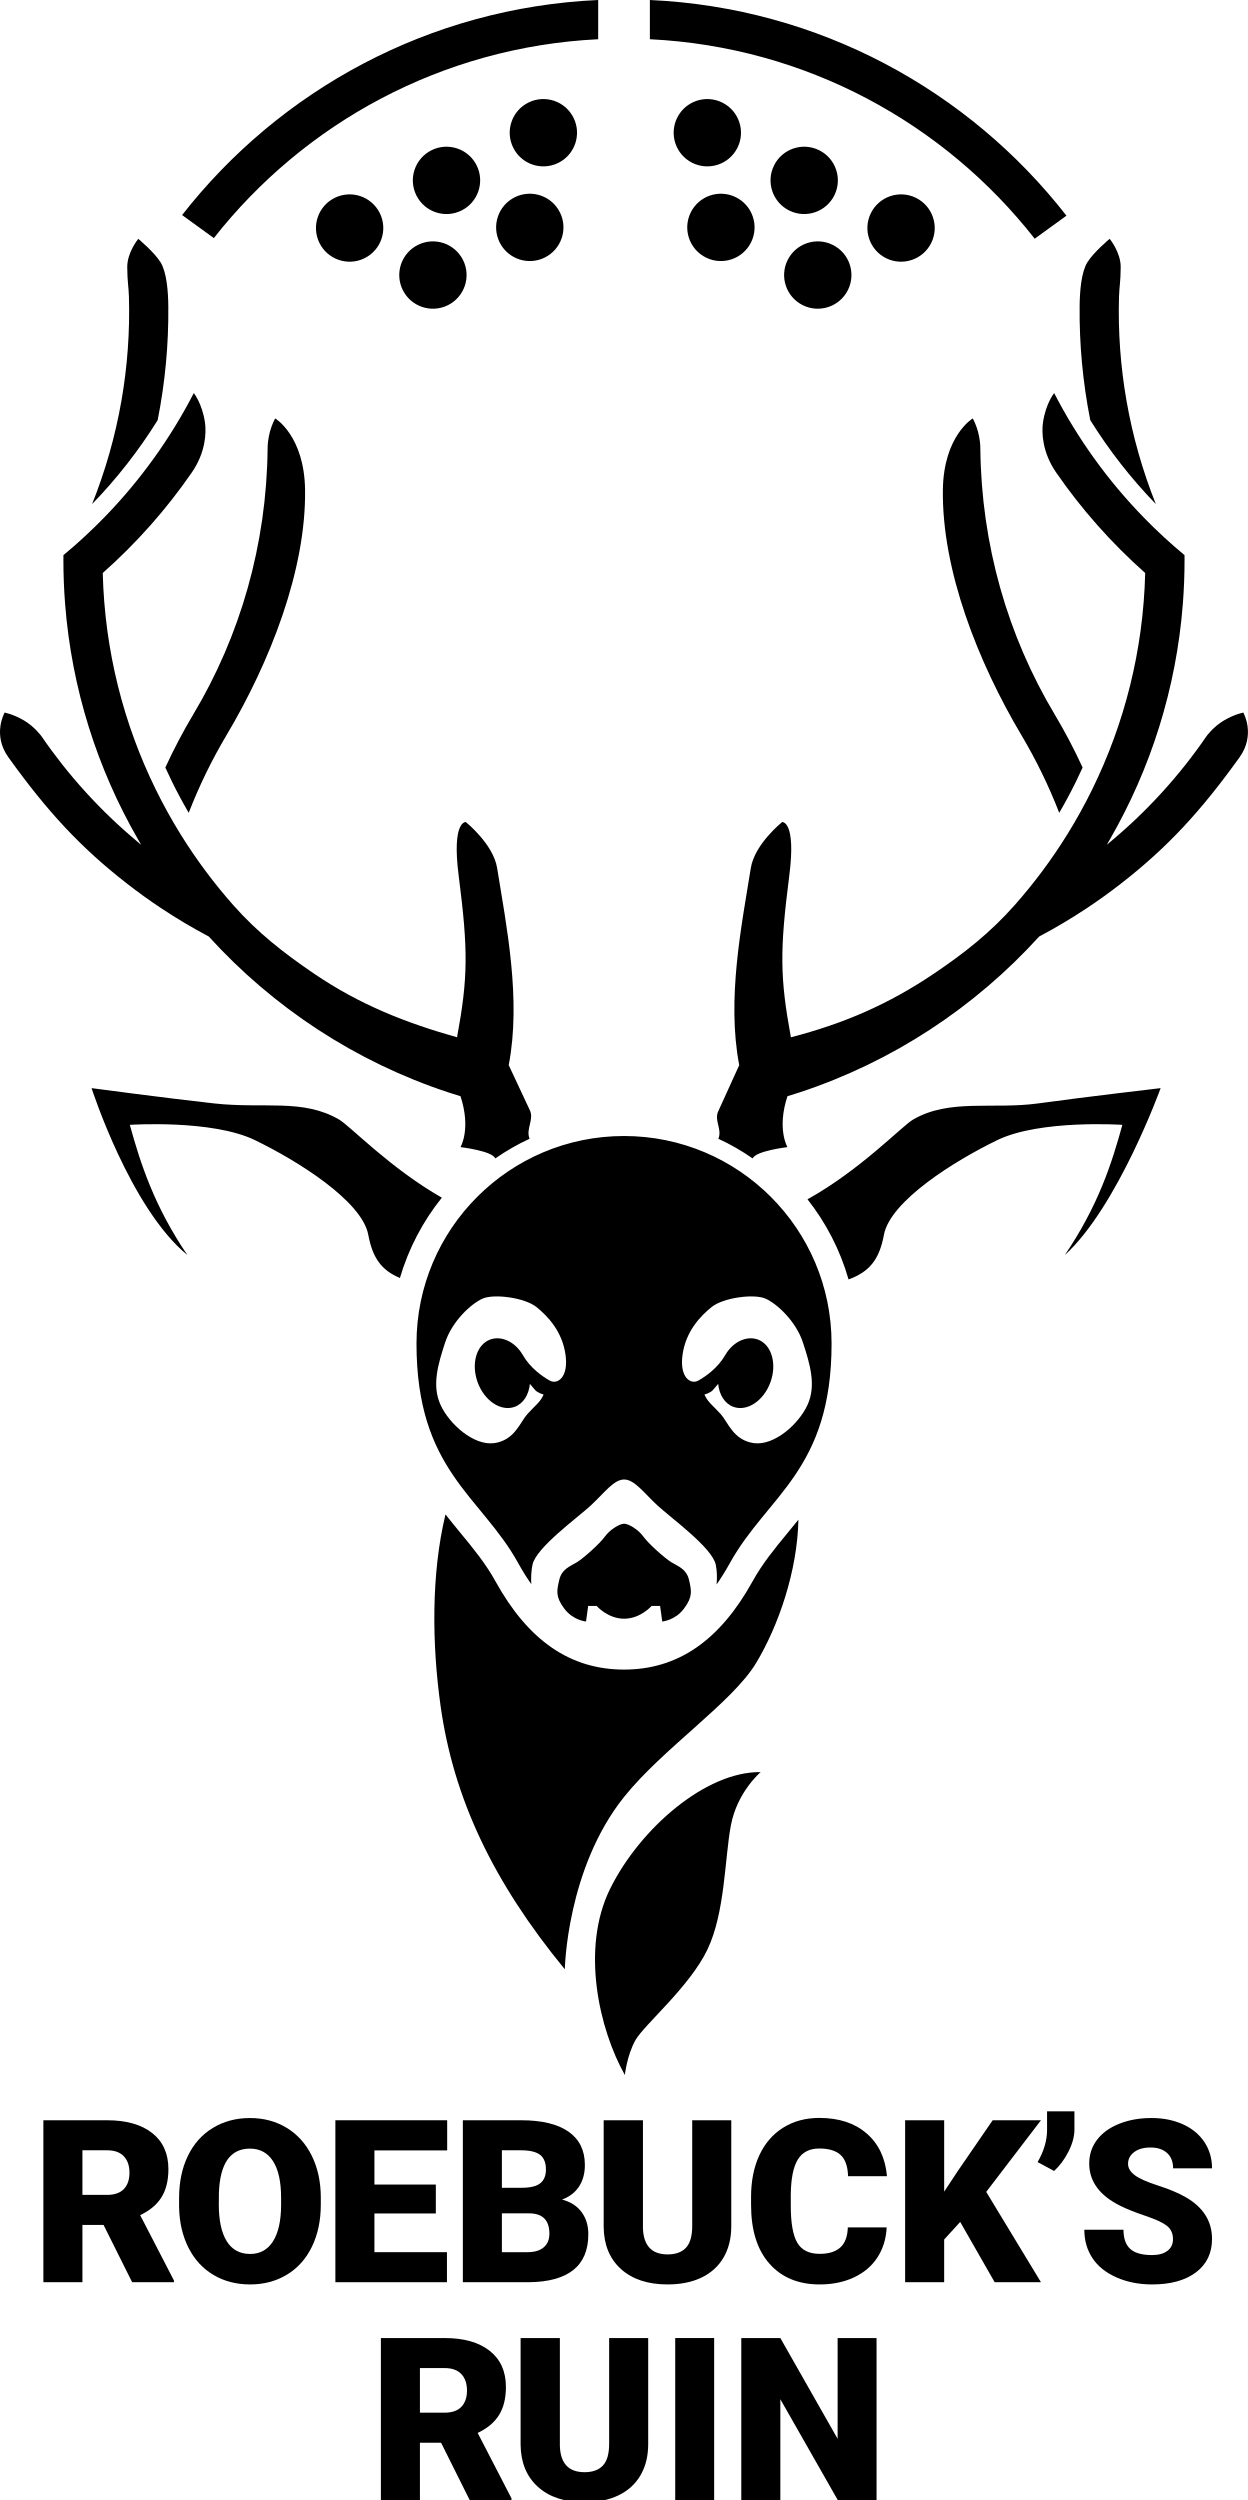
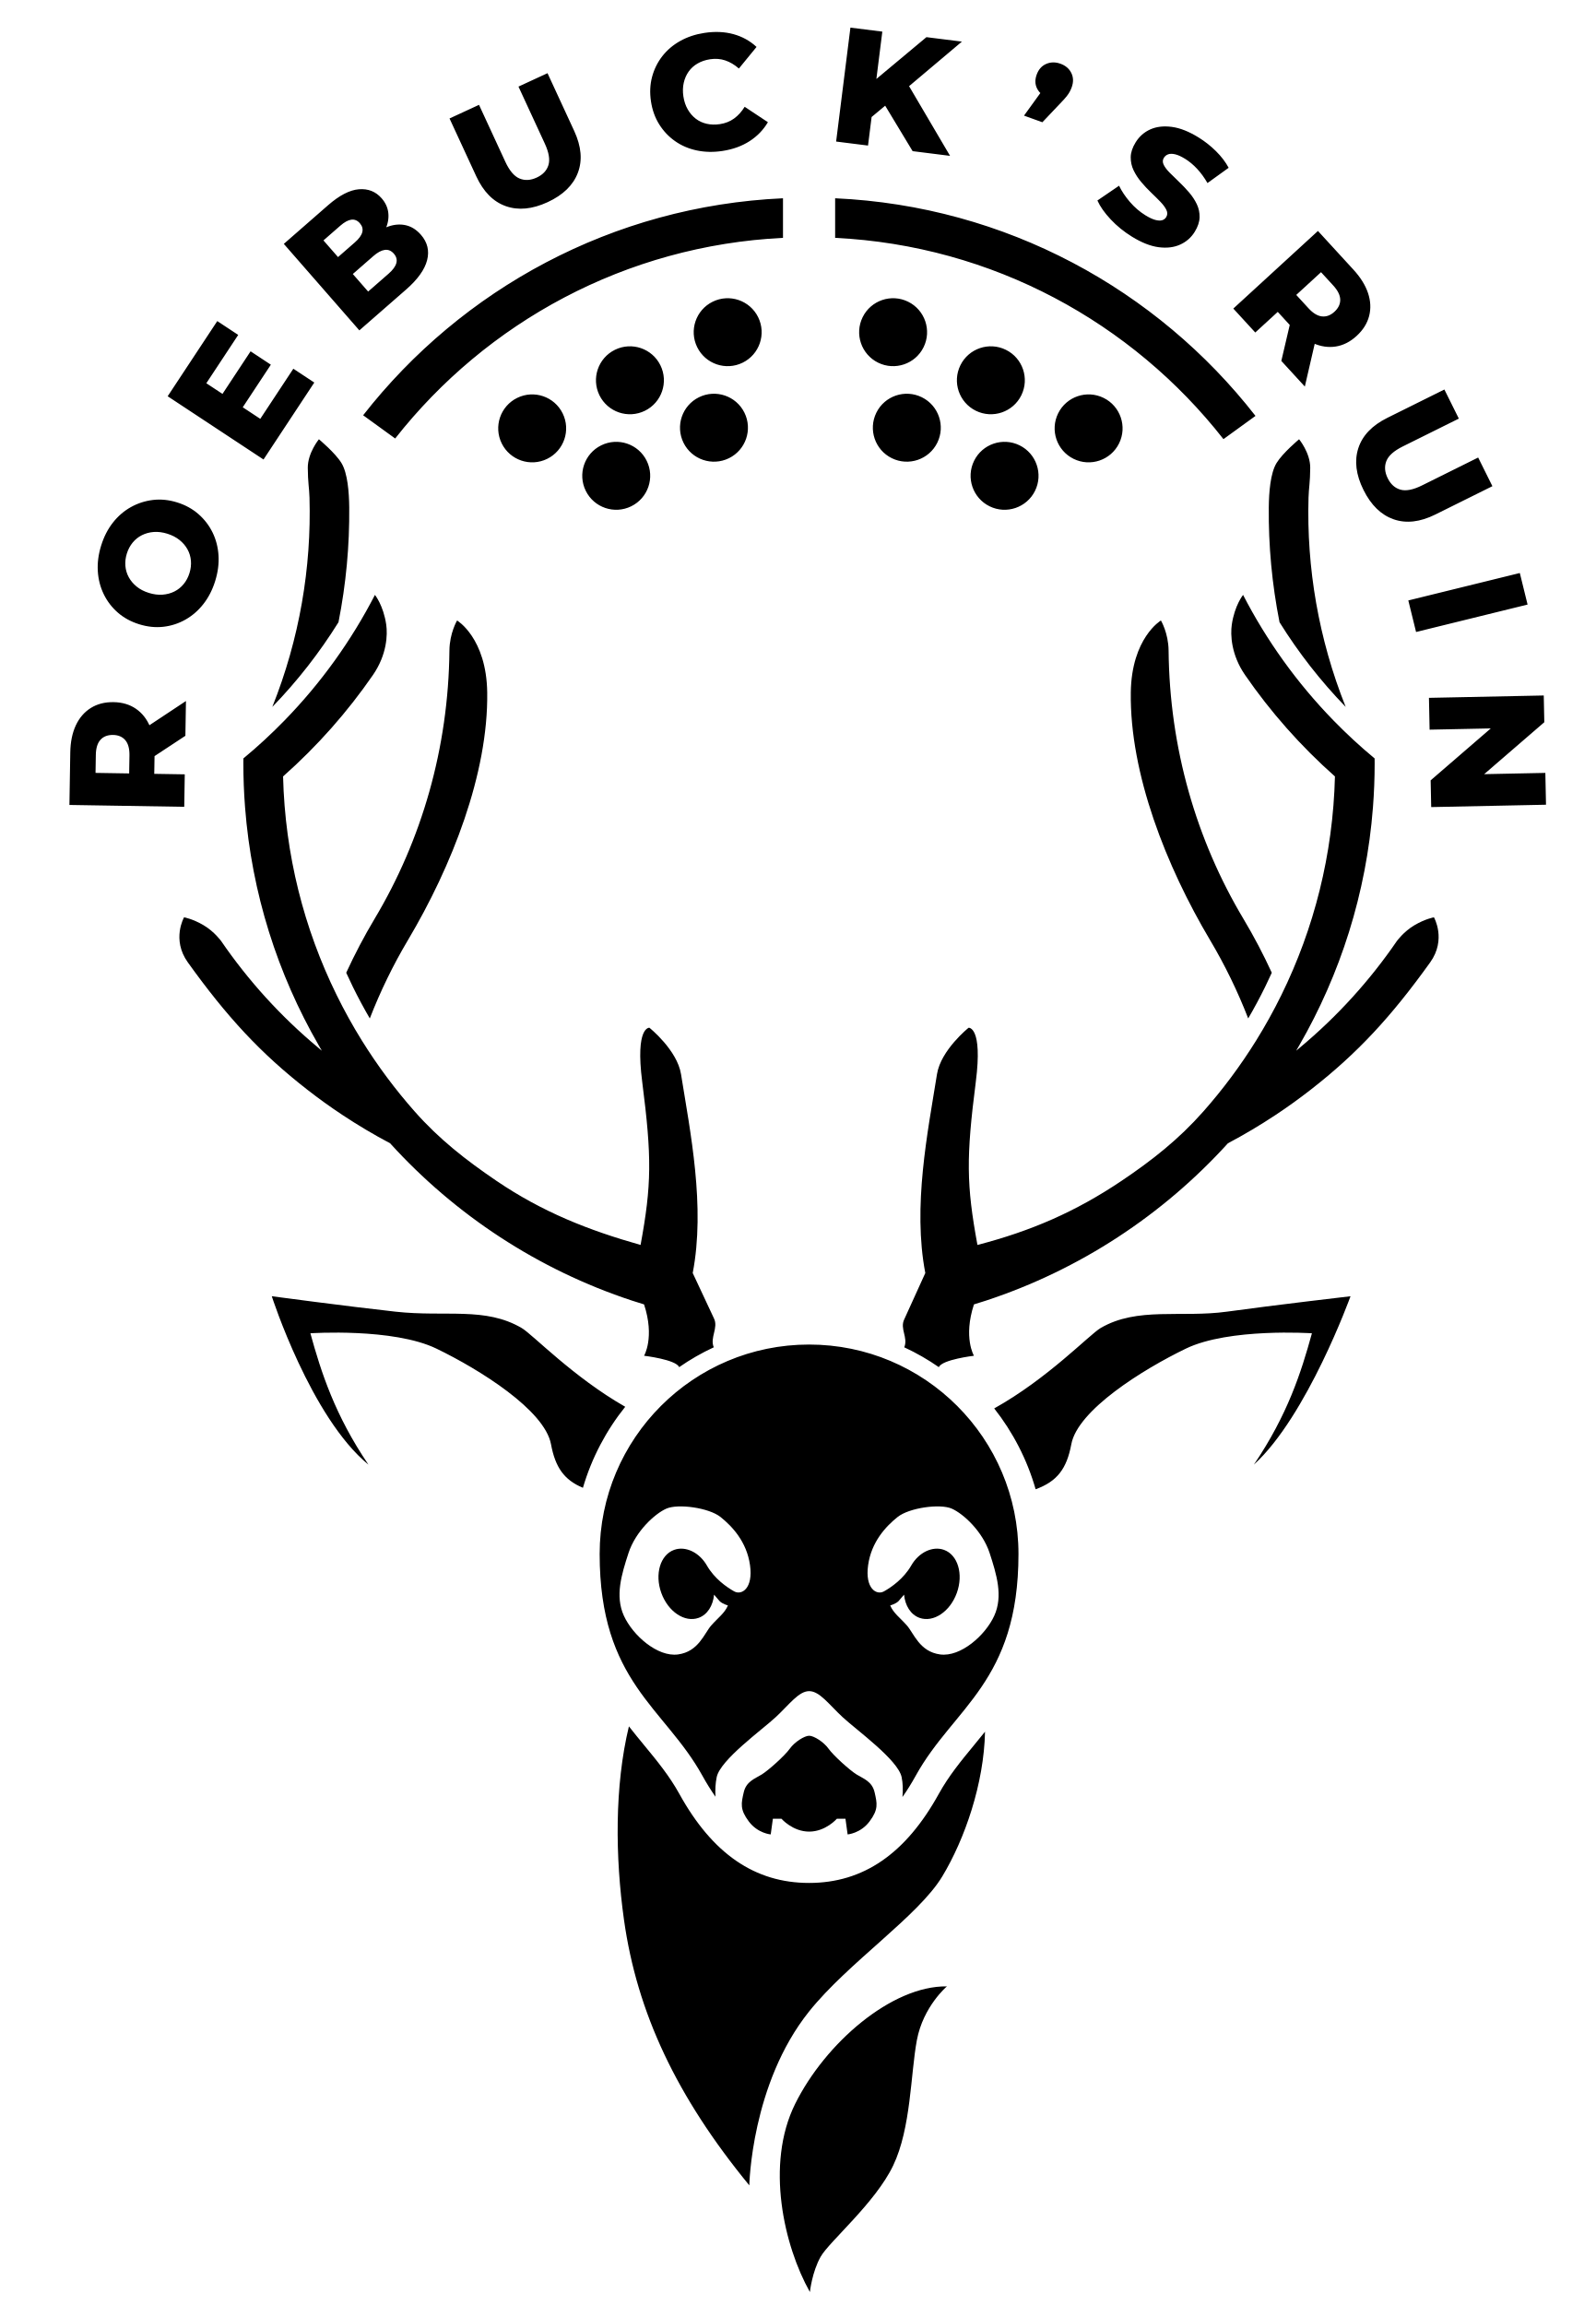
- <svg xmlns="http://www.w3.org/2000/svg" version="1.1" id="Layer_1" x="0px" y="0px" width="449.059px" height="899.596px" viewBox="0 0 449.059 899.596" enable-background="new 0 0 449.059 899.596" xml:space="preserve">
-   <path d="M287.297,546.839c-0.354,18.472-7.197,38.278-15.246,51.619c-8.563,14.192-33.523,30.696-47.501,48.168  c-20.666,25.834-21.308,62-21.308,62c-25.941-31.583-40.055-61.666-44.691-94.666c-3.152-22.433-3.396-47.649,1.751-69.019  c1.786,2.288,3.586,4.476,5.351,6.619c4.673,5.673,9.086,11.031,12.641,17.465c11.81,21.368,26.939,31.756,46.257,31.756  s34.447-10.388,46.257-31.756c3.555-6.434,7.968-11.792,12.641-17.465C284.719,550.017,286.008,548.449,287.297,546.839z   M158.989,430.971c-18.577-10.595-32.992-25.775-36.91-28.075c-13.061-7.666-27.027-3.853-45.036-5.843  c-17.203-1.901-44.093-5.499-44.093-5.499s13.909,43.239,34.473,60.056c-11.947-17.608-16.891-32.974-20.707-46.847  c0,0,29.516-1.992,44.955,5.47c15.439,7.461,38.588,21.942,40.848,34.088c1.53,8.229,4.662,12.738,11.388,15.545  C147.03,449.208,152.208,439.424,158.989,430.971z M373.547,397.053c-16.246,2.24-31.975-1.824-45.035,5.843  c-3.99,2.343-18.865,18.05-37.94,28.66c6.663,8.456,11.733,18.213,14.771,28.828c7.656-2.763,11.103-7.308,12.73-16.063  c2.26-12.146,25.408-26.627,40.848-34.089c15.438-7.461,44.953-5.469,44.953-5.469c-3.814,13.873-8.652,29.047-20.705,46.847  c19.031-17.316,34.471-60.056,34.471-60.056S390.694,394.689,373.547,397.053z M228.686,734.077  c3.086-5.449,19.464-19.169,25.854-32.512c6.391-13.344,6.201-32.7,8.457-44.729c2.256-12.027,10.713-19.169,10.713-19.169  c-19.733-0.264-43.413,20.297-54.125,41.909c-10.713,21.612-3.947,50.742,5.262,67.092  C224.846,746.668,225.598,739.527,228.686,734.077z M415.918,181.39c-9.695-24.266-13.98-49.651-13.256-74.648  c0.104-3.555,0.576-5.325,0.607-10.637s-3.969-10.165-3.969-10.165s-5.834,4.86-8.043,8.481c-2.207,3.622-2.715,10.514-2.766,15.797  c-0.133,13.638,1.137,27.363,3.83,40.966C399.09,162.055,406.985,172.177,415.918,181.39z M381.153,292.485  c2.131-3.663,4.156-7.427,6.035-11.25c0.822-1.673,1.607-3.358,2.375-5.048c-3.033-6.602-6.406-13.02-10.111-19.218  c-16.793-28.096-26.355-60.903-26.691-95.674c-0.061-6.263-2.736-10.728-2.736-10.728s-10.473,6.227-10.742,25.673  c-0.398,28.948,12.648,62.032,28.307,88.371C372.85,273.461,377.387,282.787,381.153,292.485z M415.918,181.39  c-9.695-24.266-13.98-49.651-13.256-74.648c0.104-3.555,0.576-5.325,0.607-10.637s-3.969-10.165-3.969-10.165  s-5.834,4.86-8.043,8.481c-2.207,3.622-2.715,10.514-2.766,15.797c-0.133,13.638,1.137,27.363,3.83,40.966  C399.09,162.055,406.985,172.177,415.918,181.39z M381.153,292.485c2.131-3.663,4.156-7.427,6.035-11.25  c0.822-1.673,1.607-3.358,2.375-5.048c-3.033-6.602-6.406-13.02-10.111-19.218c-16.793-28.096-26.355-60.903-26.691-95.674  c-0.061-6.263-2.736-10.728-2.736-10.728s-10.473,6.227-10.742,25.673c-0.398,28.948,12.648,62.032,28.307,88.371  C372.85,273.461,377.387,282.787,381.153,292.485z M258.493,399.793c-1.646,3.384,1.461,6.488,0,9.974  c4.334,2.004,8.461,4.376,12.342,7.081c1.111-2.723,12.516-4.07,12.516-4.07s-3.879-6.503,0.002-18.315  c1.451-0.44,2.898-0.892,4.334-1.365c33.475-11.029,63.076-30.583,86.234-56.094c5.863-3.1,11.512-6.47,16.955-10.07  c4.334-2.867,8.527-5.892,12.584-9.052c16.666-12.981,28.664-25.981,42.588-45.393c5.879-8.195,1.338-16.072,1.338-16.072  s-3.127,0.558-6.98,2.843s-6.275,5.674-6.275,5.674c-9.611,14.034-21.197,26.816-34.516,37.926c-0.453,0.377-0.891,0.77-1.348,1.143  c0.379-0.64,0.738-1.292,1.109-1.936c14.611-25.34,23.898-54.138,26.266-84.884c0.4-5.185,0.605-10.423,0.605-15.71  c0-0.574-0.012-1.146-0.016-1.718c-5.184-4.289-10.082-8.828-14.707-13.579c-13.027-13.382-23.824-28.486-32.199-44.729  c0,0-3.023,3.722-4.023,10.597c-0.521,3.577-0.266,10.719,4.715,17.944c9.076,13.161,19.807,25.33,32.068,36.196  c-0.688,27.912-7.482,54.305-19.082,77.91c-2.736,5.568-5.734,10.984-8.99,16.226c-5.584,8.99-11.902,17.476-18.881,25.367  c-8.746,9.893-18.18,17.336-29.154,24.719c-16.372,11.013-32.247,17.888-51.383,22.855c-3.955-21.49-4.041-31.207-0.586-58.147  c2.543-19.82-2.564-19.311-2.564-19.311s-9.893,7.925-11.273,16.548c-3.314,20.722-8.727,47.174-4.17,70.927L258.493,399.793z   M183.059,383.278c4.555-23.752-0.855-50.205-4.172-70.927c-1.379-8.624-11.273-16.548-11.273-16.548s-5.105-0.509-2.564,19.311  c3.455,26.94,3.371,36.657-0.584,58.147c-18.485-5.217-34.985-11.717-51.383-22.855c-10.942-7.432-20.41-14.826-29.156-24.719  c-6.977-7.892-13.297-16.377-18.881-25.367c-3.256-5.241-6.253-10.657-8.99-16.226c-11.6-23.605-18.394-49.998-19.082-77.91  c12.262-10.867,22.993-23.036,32.068-36.196c4.982-7.225,5.236-14.367,4.717-17.944c-1-6.875-4.025-10.597-4.025-10.597  c-8.375,16.243-19.17,31.347-32.198,44.729c-4.625,4.751-9.524,9.291-14.707,13.579c-0.005,0.573-0.017,1.144-0.017,1.718  c0,5.287,0.206,10.525,0.605,15.71c2.368,30.746,11.655,59.543,26.267,84.884c0.371,0.644,0.73,1.296,1.108,1.936  c-0.457-0.374-0.895-0.766-1.347-1.143c-13.319-11.11-24.904-23.892-34.516-37.926c0,0-2.422-3.39-6.275-5.674  s-6.981-2.843-6.981-2.843s-4.54,7.877,1.338,16.072C16.935,291.9,28.934,304.9,45.599,317.881c4.058,3.16,8.25,6.185,12.584,9.052  c5.443,3.6,11.091,6.97,16.957,10.07c23.158,25.512,52.76,45.065,86.232,56.094c1.438,0.474,2.885,0.925,4.336,1.365  c3.879,11.813,0.002,18.315,0.002,18.315s11.404,1.348,12.514,4.07c3.883-2.705,8.01-5.077,12.342-7.081  c-1.459-3.485,1.72-6.916,0.073-10.3L183.059,383.278z M56.735,151.185c2.694-13.603,3.964-27.328,3.831-40.966  c-0.052-5.283-0.559-12.176-2.767-15.797s-8.042-8.481-8.042-8.481s-4,4.853-3.969,10.165s0.504,7.082,0.606,10.637  c0.726,24.998-3.56,50.383-13.255,74.648C42.073,172.177,49.968,162.055,56.735,151.185z M59.495,276.187  c0.768,1.69,1.554,3.375,2.376,5.048c1.879,3.823,3.902,7.586,6.033,11.25c3.768-9.698,8.303-19.023,13.566-27.875  c15.658-26.338,28.705-59.423,28.305-88.371c-0.268-19.446-10.74-25.673-10.74-25.673s-2.678,4.465-2.738,10.728  c-0.336,34.771-9.896,67.579-26.691,95.674C65.901,263.167,62.53,269.585,59.495,276.187z M184.657,53.106  c2.953,6.002,10.214,8.475,16.216,5.521c6.003-2.954,8.476-10.214,5.522-16.217c-2.954-6.003-10.215-8.475-16.218-5.521  C184.174,39.843,181.704,47.103,184.657,53.106z M149.799,70.256c2.953,6.002,10.214,8.475,16.216,5.521  c6.003-2.954,8.476-10.214,5.522-16.217c-2.954-6.003-10.215-8.475-16.218-5.521C149.318,56.993,146.846,64.253,149.799,70.256z   M114.942,87.406c2.953,6.002,10.214,8.475,16.217,5.522c6.003-2.954,8.475-10.215,5.521-16.217  c-2.953-6.003-10.214-8.475-16.217-5.522S111.989,81.403,114.942,87.406z M179.769,87.172c2.953,6.002,10.213,8.475,16.218,5.521  c6.003-2.954,8.475-10.214,5.521-16.217c-2.954-6.003-10.214-8.475-16.218-5.521C179.288,73.909,176.815,81.169,179.769,87.172z   M144.913,104.322c2.953,6.003,10.213,8.475,16.217,5.521c6.003-2.954,8.475-10.215,5.521-16.217  c-2.953-6.003-10.214-8.476-16.217-5.522C144.43,91.059,141.958,98.319,144.913,104.322z M259.872,36.89  c-6.004-2.954-13.264-0.481-16.217,5.521c-2.953,6.002-0.482,13.263,5.521,16.217c6.002,2.953,13.264,0.481,16.217-5.521  C268.346,47.103,265.874,39.843,259.872,36.89z M294.729,54.04c-6.004-2.954-13.264-0.481-16.217,5.521  c-2.953,6.002-0.482,13.263,5.521,16.217c6.002,2.953,13.262,0.481,16.215-5.521C303.204,64.253,300.731,56.993,294.729,54.04z   M329.586,71.189c-6.004-2.953-13.264-0.481-16.219,5.522c-2.953,6.002-0.48,13.263,5.521,16.217  c6.004,2.953,13.264,0.48,16.217-5.522C338.061,81.403,335.588,74.143,329.586,71.189z M264.758,70.955  c-6.004-2.954-13.264-0.482-16.217,5.521s-0.482,13.263,5.521,16.217c6.004,2.954,13.264,0.481,16.217-5.521  C273.233,81.169,270.762,73.909,264.758,70.955z M299.616,88.104c-6.004-2.954-13.264-0.481-16.219,5.522  c-2.953,6.002-0.48,13.263,5.523,16.217c6.002,2.954,13.264,0.481,16.217-5.521S305.62,91.059,299.616,88.104z M241.506,562.107  c-2.438-1.509-8.254-6.734-9.987-9.173c-1.733-2.438-5.263-4.645-6.933-4.646c-1.67,0.001-5.199,2.208-6.933,4.646  c-1.733,2.438-7.549,7.664-9.988,9.173c-2.44,1.51-5.522,2.439-6.421,6.388s-1.412,6.039,1.799,10.335  c3.21,4.296,7.832,4.646,7.832,4.646l0.771-5.601h3.054c0,0,3.98,4.6,9.887,4.601c5.905-0.001,9.886-4.601,9.886-4.601h3.055  l0.771,5.601c0,0,4.622-0.35,7.832-4.646c3.211-4.296,2.697-6.387,1.799-10.335C247.029,564.546,243.946,563.617,241.506,562.107z   M299.229,483.459c0,45.706-23.152,54.68-36.615,79.039c-1.566,2.835-3.158,5.363-4.76,7.639c0.229-2.503,0.156-4.937-0.296-7.101  c-1.284-6.154-16.151-16.839-21.031-21.367c-4.877-4.526-8.214-9.283-11.935-9.289c-0.002,0-0.003-0.001-0.004-0.001  s-0.002,0-0.002,0s-0.001,0-0.002,0s-0.002,0.001-0.003,0.001c-3.722,0.006-7.06,4.763-11.936,9.289  c-4.88,4.528-19.748,15.213-21.032,21.367c-0.44,2.113-0.583,4.522-0.436,7.001c-1.579-2.25-3.147-4.744-4.691-7.539  c-13.463-24.359-36.615-33.333-36.615-79.039c0-41.244,33.435-74.679,74.679-74.679  C265.795,408.781,299.229,442.215,299.229,483.459z M203.493,487.46c-1.166-8.333-6.333-13.834-10.5-17.167  c-4.166-3.333-15.166-4.834-19.333-3s-11,8.168-13.5,15.834s-4.834,15.333-1.667,22.333s12,14.833,19.334,13.833  c7.333-1,9.334-7.499,11.834-10.333s4.78-4.358,5.955-7.146c0,0-1.955-0.521-2.955-1.521l-1.987-2.318  c-0.385,3.92-2.358,7.136-5.513,8.272c-4.937,1.778-10.894-2.208-13.306-8.901s-0.366-13.563,4.569-15.343  c4.052-1.46,8.975,0.854,11.694,5.582c2.708,4.708,7.041,7.708,9.708,9.208C200.493,498.293,204.66,495.793,203.493,487.46z   M290.608,505.46c3.167-7,0.833-14.667-1.667-22.333s-9.333-14-13.5-15.834s-15.167-0.333-19.333,3  c-4.167,3.333-9.334,8.834-10.5,17.167c-1.167,8.333,3,10.833,5.666,9.333c2.667-1.5,7-4.5,9.708-9.208  c2.72-4.728,7.643-7.042,11.694-5.582c4.936,1.779,6.981,8.649,4.569,15.343s-8.369,10.68-13.306,8.901  c-3.154-1.137-5.128-4.353-5.513-8.272l-1.987,2.318c-1,1-2.955,1.521-2.955,1.521c1.175,2.787,3.455,4.312,5.955,7.146  s4.501,9.333,11.834,10.333C278.608,520.293,287.441,512.46,290.608,505.46z M215.251,0C154.449,2.762,100.666,32.426,65.528,77.383  l11.426,8.283c32.561-41.434,82.19-68.807,138.298-71.548V0z M233.849,0v14.118c56.21,2.747,105.919,30.214,138.476,71.776  l11.426-8.283C348.618,32.525,294.755,2.766,233.849,0z" />
-   <path d="M37.263,800.614h-7.605v20.613H15.609v-58.278h22.935c6.911,0,12.314,1.532,16.211,4.598  c3.896,3.065,5.844,7.397,5.844,12.995c0,4.052-0.82,7.41-2.461,10.076c-1.641,2.665-4.21,4.825-7.705,6.478L62.6,820.626v0.601  H47.55L37.263,800.614z M29.658,789.806h8.886c2.668,0,4.676-0.701,6.024-2.106c1.347-1.404,2.021-3.364,2.021-5.879  c0-2.514-0.68-4.487-2.041-5.918c-1.361-1.431-3.362-2.147-6.004-2.147h-8.886V789.806z" />
-   <path d="M115.437,793.289c0,5.684-1.055,10.714-3.162,15.09c-2.107,4.377-5.103,7.745-8.985,10.106  c-3.883,2.362-8.306,3.543-13.269,3.543s-9.366-1.141-13.209-3.423c-3.842-2.281-6.838-5.543-8.986-9.786  c-2.148-4.243-3.276-9.112-3.382-14.609v-3.282c0-5.71,1.047-10.747,3.142-15.11c2.095-4.363,5.097-7.731,9.006-10.106  s8.359-3.563,13.349-3.563c4.937,0,9.339,1.175,13.208,3.522c3.869,2.349,6.878,5.69,9.026,10.026  c2.147,4.337,3.235,9.307,3.262,14.91V793.289z M101.148,790.847c0-5.79-0.968-10.187-2.902-13.188  c-1.935-3.003-4.703-4.504-8.305-4.504c-7.045,0-10.767,5.284-11.167,15.851l-0.04,4.283c0,5.711,0.947,10.101,2.842,13.169  c1.895,3.068,4.709,4.603,8.446,4.603c3.548,0,6.285-1.507,8.206-4.522s2.896-7.352,2.922-13.009V790.847z" />
-   <path d="M156.826,796.491h-22.095v13.929h26.098v10.808h-40.146v-58.278h40.227v10.847h-26.178v12.288h22.095V796.491z" />
-   <path d="M166.552,821.227v-58.278h20.934c7.498,0,13.202,1.374,17.111,4.122c3.909,2.749,5.863,6.738,5.863,11.969  c0,3.016-0.693,5.59-2.081,7.725s-3.429,3.709-6.124,4.724c3.042,0.8,5.377,2.295,7.005,4.482c1.627,2.188,2.441,4.857,2.441,8.006  c0,5.71-1.808,10-5.424,12.868c-3.616,2.869-8.973,4.33-16.07,4.383H166.552z M180.601,787.245h7.325  c3.068-0.026,5.256-0.589,6.564-1.687c1.307-1.097,1.961-2.716,1.961-4.857c0-2.462-0.707-4.235-2.121-5.319  c-1.415-1.083-3.696-1.626-6.845-1.626h-6.885V787.245z M180.601,796.451v13.969h9.206c2.535,0,4.483-0.58,5.844-1.74  c1.361-1.161,2.042-2.796,2.042-4.903c0-4.856-2.416-7.298-7.245-7.325H180.601z" />
-   <path d="M263.137,762.949v38.145c0,4.323-0.921,8.065-2.762,11.228c-1.842,3.162-4.483,5.571-7.926,7.226s-7.512,2.481-12.208,2.481  c-7.099,0-12.688-1.842-16.771-5.523c-4.083-3.683-6.164-8.727-6.244-15.131v-38.425h14.129v38.705  c0.16,6.378,3.122,9.566,8.886,9.566c2.908,0,5.11-0.801,6.604-2.401s2.241-4.203,2.241-7.806v-38.064H263.137z" />
-   <path d="M319.054,801.494c-0.187,4.057-1.28,7.639-3.282,10.747c-2.001,3.109-4.81,5.518-8.425,7.226  c-3.616,1.708-7.745,2.562-12.389,2.562c-7.658,0-13.688-2.495-18.092-7.485c-4.403-4.989-6.604-12.034-6.604-21.134v-2.882  c0-5.71,0.994-10.707,2.982-14.99c1.987-4.282,4.85-7.591,8.585-9.927c3.736-2.334,8.059-3.502,12.969-3.502  c7.071,0,12.755,1.861,17.052,5.584c4.296,3.723,6.737,8.853,7.324,15.39h-14.009c-0.107-3.549-1.001-6.097-2.682-7.645  c-1.682-1.548-4.243-2.322-7.686-2.322c-3.496,0-6.058,1.309-7.685,3.923c-1.628,2.615-2.482,6.792-2.562,12.528v4.123  c0,6.218,0.78,10.661,2.341,13.329c1.562,2.668,4.249,4.002,8.065,4.002c3.229,0,5.697-0.76,7.405-2.281  c1.707-1.521,2.614-3.936,2.722-7.245H319.054z" />
-   <path d="M345.512,799.533l-5.764,6.324v15.37H325.7v-58.278h14.049v25.696l4.883-7.404l12.568-18.292h17.372l-19.693,25.776  l19.693,32.502H357.92L345.512,799.533z" />
-   <path d="M379.296,781.201l-5.924-3.202c2.215-3.843,3.349-7.605,3.402-11.287v-6.965h9.847v6.524c0,2.481-0.714,5.13-2.142,7.945  S381.325,779.359,379.296,781.201z" />
-   <path d="M422.086,805.737c0-2.055-0.728-3.655-2.182-4.803c-1.455-1.147-4.01-2.335-7.665-3.563  c-3.656-1.228-6.645-2.415-8.966-3.563c-7.552-3.709-11.327-8.806-11.327-15.29c0-3.229,0.94-6.077,2.821-8.546  c1.882-2.468,4.543-4.39,7.985-5.764s7.312-2.062,11.607-2.062c4.189,0,7.945,0.747,11.268,2.241  c3.322,1.495,5.904,3.623,7.745,6.385c1.842,2.762,2.762,5.917,2.762,9.466h-14.009c0-2.375-0.728-4.216-2.182-5.523  c-1.455-1.308-3.422-1.961-5.903-1.961c-2.509,0-4.49,0.554-5.944,1.661c-1.455,1.107-2.182,2.515-2.182,4.223  c0,1.494,0.801,2.849,2.401,4.063c1.602,1.215,4.416,2.469,8.446,3.763c4.028,1.294,7.338,2.688,9.926,4.183  c6.298,3.629,9.446,8.633,9.446,15.01c0,5.097-1.921,9.1-5.764,12.008c-3.843,2.909-9.112,4.363-15.811,4.363  c-4.723,0-8.999-0.847-12.828-2.542c-3.829-1.694-6.711-4.016-8.646-6.965c-1.936-2.948-2.902-6.344-2.902-10.187h14.09  c0,3.122,0.807,5.424,2.421,6.904c1.614,1.481,4.236,2.222,7.865,2.222c2.322,0,4.156-0.5,5.504-1.501  S422.086,807.551,422.086,805.737z" />
-   <path d="M158.713,878.983h-7.605v20.613h-14.049v-58.278h22.935c6.911,0,12.314,1.532,16.211,4.598  c3.896,3.065,5.844,7.397,5.844,12.995c0,4.052-0.82,7.41-2.462,10.076c-1.641,2.665-4.209,4.825-7.705,6.478l12.168,23.531v0.601  H169L158.713,878.983z M151.108,868.175h8.886c2.668,0,4.677-0.701,6.024-2.106c1.347-1.404,2.021-3.364,2.021-5.879  c0-2.514-0.681-4.487-2.042-5.918c-1.36-1.431-3.362-2.147-6.004-2.147h-8.886V868.175z" />
-   <path d="M233.245,841.318v38.145c0,4.323-0.921,8.065-2.762,11.228c-1.842,3.162-4.483,5.571-7.926,7.226s-7.512,2.481-12.208,2.481  c-7.099,0-12.688-1.842-16.771-5.523c-4.083-3.683-6.164-8.727-6.244-15.131v-38.425h14.129v38.705  c0.16,6.378,3.122,9.566,8.886,9.566c2.908,0,5.11-0.801,6.604-2.401s2.241-4.203,2.241-7.806v-38.064H233.245z" />
-   <path d="M256.98,899.596h-14.01v-58.278h14.01V899.596z" />
-   <path d="M315.418,899.596h-13.97l-20.653-36.264v36.264h-14.049v-58.278h14.049l20.613,36.264v-36.264h14.01V899.596z" />
+ <svg xmlns="http://www.w3.org/2000/svg" version="1.1" id="Layer_1" x="0px" y="0px" width="569px" height="822px" viewBox="0 0 569 822" enable-background="new 0 0 569 822" xml:space="preserve">
+   <path d="M351.27,617.546c-0.354,18.472-7.197,38.278-15.246,51.619c-8.563,14.192-33.523,30.696-47.501,48.168  c-20.666,25.834-21.308,62-21.308,62c-25.941-31.583-40.055-61.666-44.691-94.666c-3.152-22.433-3.396-47.649,1.751-69.019  c1.786,2.288,3.586,4.476,5.351,6.619c4.673,5.673,9.086,11.031,12.641,17.465c11.81,21.368,26.939,31.756,46.257,31.756  s34.447-10.388,46.257-31.756c3.555-6.434,7.968-11.792,12.641-17.465C348.691,620.724,349.98,619.155,351.27,617.546z   M222.961,501.678c-18.577-10.595-32.992-25.775-36.91-28.075c-13.061-7.666-27.027-3.853-45.036-5.843  c-17.203-1.901-44.093-5.499-44.093-5.499s13.909,43.239,34.473,60.056c-11.947-17.608-16.891-32.974-20.707-46.847  c0,0,29.516-1.992,44.955,5.47c15.439,7.461,38.588,21.942,40.848,34.088c1.53,8.229,4.662,12.738,11.388,15.545  C211.002,519.914,216.18,510.131,222.961,501.678z M437.52,467.76c-16.246,2.24-31.975-1.824-45.035,5.843  c-3.99,2.343-18.865,18.05-37.94,28.66c6.663,8.456,11.733,18.213,14.771,28.828c7.656-2.763,11.103-7.308,12.73-16.063  c2.26-12.146,25.408-26.627,40.848-34.089c15.438-7.461,44.953-5.469,44.953-5.469c-3.814,13.873-8.652,29.047-20.705,46.847  c19.031-17.316,34.471-60.056,34.471-60.056S454.666,465.396,437.52,467.76z M292.658,804.783  c3.086-5.449,19.464-19.169,25.854-32.512c6.391-13.344,6.201-32.7,8.457-44.729c2.256-12.027,10.713-19.169,10.713-19.169  c-19.733-0.264-43.413,20.297-54.125,41.909c-10.713,21.612-3.947,50.742,5.262,67.092  C288.818,817.375,289.57,810.233,292.658,804.783z M479.891,252.097c-9.695-24.266-13.98-49.651-13.256-74.648  c0.104-3.555,0.576-5.325,0.607-10.637s-3.969-10.165-3.969-10.165s-5.834,4.86-8.043,8.481c-2.207,3.622-2.715,10.514-2.766,15.797  c-0.133,13.638,1.137,27.363,3.83,40.966C463.063,232.761,470.957,242.884,479.891,252.097z M445.125,363.191  c2.131-3.663,4.156-7.427,6.035-11.25c0.822-1.673,1.607-3.358,2.375-5.048c-3.033-6.602-6.406-13.02-10.111-19.218  c-16.793-28.096-26.355-60.903-26.691-95.674c-0.061-6.263-2.736-10.728-2.736-10.728s-10.473,6.227-10.742,25.673  c-0.398,28.948,12.648,62.032,28.307,88.371C436.822,344.168,441.359,353.493,445.125,363.191z M479.891,252.097  c-9.695-24.266-13.98-49.651-13.256-74.648c0.104-3.555,0.576-5.325,0.607-10.637s-3.969-10.165-3.969-10.165  s-5.834,4.86-8.043,8.481c-2.207,3.622-2.715,10.514-2.766,15.797c-0.133,13.638,1.137,27.363,3.83,40.966  C463.063,232.761,470.957,242.884,479.891,252.097z M445.125,363.191c2.131-3.663,4.156-7.427,6.035-11.25  c0.822-1.673,1.607-3.358,2.375-5.048c-3.033-6.602-6.406-13.02-10.111-19.218c-16.793-28.096-26.355-60.903-26.691-95.674  c-0.061-6.263-2.736-10.728-2.736-10.728s-10.473,6.227-10.742,25.673c-0.398,28.948,12.648,62.032,28.307,88.371  C436.822,344.168,441.359,353.493,445.125,363.191z M322.465,470.5c-1.646,3.384,1.461,6.488,0,9.974  c4.334,2.004,8.461,4.376,12.342,7.081c1.111-2.723,12.516-4.07,12.516-4.07s-3.879-6.503,0.002-18.315  c1.451-0.44,2.898-0.892,4.334-1.365c33.475-11.029,63.076-30.583,86.234-56.094c5.863-3.1,11.512-6.47,16.955-10.07  c4.334-2.867,8.527-5.892,12.584-9.052c16.666-12.981,28.664-25.981,42.588-45.393c5.879-8.195,1.338-16.072,1.338-16.072  s-3.127,0.558-6.98,2.843s-6.275,5.674-6.275,5.674c-9.611,14.034-21.197,26.816-34.516,37.926c-0.453,0.377-0.891,0.77-1.348,1.143  c0.379-0.64,0.738-1.292,1.109-1.936c14.611-25.34,23.898-54.138,26.266-84.884c0.4-5.185,0.605-10.423,0.605-15.71  c0-0.574-0.012-1.146-0.016-1.718c-5.184-4.289-10.082-8.828-14.707-13.579c-13.027-13.382-23.824-28.486-32.199-44.729  c0,0-3.023,3.722-4.023,10.597c-0.521,3.577-0.266,10.719,4.715,17.944c9.076,13.161,19.807,25.33,32.068,36.196  c-0.688,27.912-7.482,54.305-19.082,77.91c-2.736,5.568-5.734,10.984-8.99,16.226c-5.584,8.99-11.902,17.476-18.881,25.367  c-8.746,9.893-18.18,17.336-29.154,24.719c-16.372,11.013-32.247,17.888-51.383,22.855c-3.955-21.49-4.041-31.207-0.586-58.147  c2.543-19.82-2.564-19.311-2.564-19.311s-9.893,7.925-11.273,16.548c-3.314,20.722-8.727,47.174-4.17,70.927L322.465,470.5z   M247.031,453.984c4.555-23.752-0.855-50.205-4.172-70.927c-1.379-8.624-11.273-16.548-11.273-16.548s-5.105-0.509-2.564,19.311  c3.455,26.94,3.371,36.657-0.584,58.147c-18.485-5.217-34.985-11.717-51.383-22.855c-10.942-7.432-20.41-14.826-29.156-24.719  c-6.977-7.892-13.297-16.377-18.881-25.367c-3.256-5.241-6.253-10.657-8.99-16.226c-11.6-23.605-18.394-49.998-19.082-77.91  c12.262-10.867,22.993-23.036,32.068-36.196c4.982-7.225,5.236-14.367,4.717-17.944c-1-6.875-4.025-10.597-4.025-10.597  c-8.375,16.243-19.17,31.347-32.198,44.729c-4.625,4.751-9.524,9.291-14.707,13.579c-0.005,0.573-0.017,1.144-0.017,1.718  c0,5.287,0.206,10.525,0.605,15.71c2.368,30.746,11.655,59.543,26.267,84.884c0.371,0.644,0.73,1.296,1.108,1.936  c-0.457-0.374-0.895-0.766-1.347-1.143c-13.319-11.11-24.904-23.892-34.516-37.926c0,0-2.422-3.39-6.275-5.674  s-6.981-2.843-6.981-2.843s-4.54,7.877,1.338,16.072c13.924,19.412,25.923,32.412,42.588,45.393c4.058,3.16,8.25,6.185,12.584,9.052  c5.443,3.6,11.091,6.97,16.957,10.07c23.158,25.512,52.76,45.065,86.232,56.094c1.438,0.474,2.885,0.925,4.336,1.365  c3.879,11.813,0.002,18.315,0.002,18.315s11.404,1.348,12.514,4.07c3.883-2.705,8.01-5.077,12.342-7.081  c-1.459-3.485,1.72-6.916,0.073-10.3L247.031,453.984z M120.708,221.892c2.694-13.603,3.964-27.328,3.831-40.966  c-0.052-5.283-0.559-12.176-2.767-15.797s-8.042-8.481-8.042-8.481s-4,4.853-3.969,10.165s0.504,7.082,0.606,10.637  c0.726,24.998-3.56,50.383-13.255,74.648C106.045,242.884,113.94,232.761,120.708,221.892z M123.467,346.894  c0.768,1.69,1.554,3.375,2.376,5.048c1.879,3.823,3.902,7.586,6.033,11.25c3.768-9.698,8.303-19.023,13.566-27.875  c15.658-26.338,28.705-59.423,28.305-88.371c-0.268-19.446-10.74-25.673-10.74-25.673s-2.678,4.465-2.738,10.728  c-0.336,34.771-9.896,67.579-26.691,95.674C129.873,333.874,126.502,340.292,123.467,346.894z M248.629,123.813  c2.953,6.002,10.214,8.475,16.216,5.521c6.003-2.954,8.476-10.214,5.522-16.217c-2.954-6.003-10.215-8.475-16.218-5.521  C248.146,110.549,245.676,117.81,248.629,123.813z M213.771,140.963c2.953,6.002,10.214,8.475,16.216,5.521  c6.003-2.954,8.476-10.214,5.522-16.217c-2.954-6.003-10.215-8.475-16.218-5.521C213.29,127.699,210.818,134.96,213.771,140.963z   M178.914,158.113c2.953,6.002,10.214,8.475,16.217,5.522c6.003-2.954,8.475-10.215,5.521-16.217  c-2.953-6.003-10.214-8.475-16.217-5.522S175.961,152.11,178.914,158.113z M243.741,157.879c2.953,6.002,10.213,8.475,16.218,5.521  c6.003-2.954,8.475-10.214,5.521-16.217c-2.954-6.003-10.214-8.475-16.218-5.521C243.26,144.615,240.787,151.875,243.741,157.879z   M208.885,175.028c2.953,6.003,10.213,8.475,16.217,5.521c6.003-2.954,8.475-10.215,5.521-16.217  c-2.953-6.003-10.214-8.476-16.217-5.522C208.402,161.766,205.931,169.025,208.885,175.028z M323.844,107.596  c-6.004-2.954-13.264-0.481-16.217,5.521c-2.953,6.002-0.482,13.263,5.521,16.217c6.002,2.953,13.264,0.481,16.217-5.521  C332.318,117.81,329.846,110.549,323.844,107.596z M358.701,124.746c-6.004-2.954-13.264-0.481-16.217,5.521  c-2.953,6.002-0.482,13.263,5.521,16.217c6.002,2.953,13.262,0.481,16.215-5.521C367.176,134.96,364.703,127.699,358.701,124.746z   M393.559,141.896c-6.004-2.953-13.264-0.481-16.219,5.522c-2.953,6.002-0.48,13.263,5.521,16.217  c6.004,2.953,13.264,0.48,16.217-5.522C402.033,152.11,399.561,144.849,393.559,141.896z M328.73,141.662  c-6.004-2.954-13.264-0.482-16.217,5.521s-0.482,13.263,5.521,16.217c6.004,2.954,13.264,0.481,16.217-5.521  C337.205,151.875,334.734,144.615,328.73,141.662z M363.588,158.811c-6.004-2.954-13.264-0.481-16.219,5.522  c-2.953,6.002-0.48,13.263,5.523,16.217c6.002,2.954,13.264,0.481,16.217-5.521S369.592,161.766,363.588,158.811z M305.479,632.813  c-2.438-1.509-8.254-6.734-9.987-9.173c-1.733-2.438-5.263-4.645-6.933-4.646c-1.67,0.001-5.199,2.208-6.933,4.646  c-1.733,2.438-7.549,7.664-9.988,9.173c-2.44,1.51-5.522,2.439-6.421,6.388s-1.412,6.039,1.799,10.335  c3.21,4.296,7.832,4.646,7.832,4.646l0.771-5.601h3.054c0,0,3.98,4.6,9.887,4.601c5.905-0.001,9.886-4.601,9.886-4.601h3.055  l0.771,5.601c0,0,4.622-0.35,7.832-4.646c3.211-4.296,2.697-6.387,1.799-10.335C311.001,635.253,307.918,634.323,305.479,632.813z   M363.201,554.166c0,45.706-23.152,54.68-36.615,79.039c-1.566,2.835-3.158,5.363-4.76,7.639c0.229-2.503,0.156-4.937-0.296-7.101  c-1.284-6.154-16.151-16.839-21.031-21.367c-4.877-4.526-8.214-9.283-11.935-9.289c-0.002,0-0.003-0.001-0.004-0.001  s-0.002,0-0.002,0s-0.001,0-0.002,0s-0.002,0.001-0.003,0.001c-3.722,0.006-7.06,4.763-11.936,9.289  c-4.88,4.528-19.748,15.213-21.032,21.367c-0.44,2.113-0.583,4.522-0.436,7.001c-1.579-2.25-3.147-4.744-4.691-7.539  c-13.463-24.359-36.615-33.333-36.615-79.039c0-41.244,33.435-74.679,74.679-74.679  C329.768,479.487,363.201,512.922,363.201,554.166z M267.465,558.167c-1.166-8.333-6.333-13.834-10.5-17.167  c-4.166-3.333-15.166-4.834-19.333-3s-11,8.168-13.5,15.834s-4.834,15.333-1.667,22.333s12,14.833,19.334,13.833  c7.333-1,9.334-7.499,11.834-10.333s4.78-4.358,5.955-7.146c0,0-1.955-0.521-2.955-1.521l-1.987-2.318  c-0.385,3.92-2.358,7.136-5.513,8.272c-4.937,1.778-10.894-2.208-13.306-8.901s-0.366-13.563,4.569-15.343  c4.052-1.46,8.975,0.854,11.694,5.582c2.708,4.708,7.041,7.708,9.708,9.208C264.465,569,268.632,566.5,267.465,558.167z   M354.58,576.167c3.167-7,0.833-14.667-1.667-22.333s-9.333-14-13.5-15.834s-15.167-0.333-19.333,3  c-4.167,3.333-9.334,8.834-10.5,17.167c-1.167,8.333,3,10.833,5.666,9.333c2.667-1.5,7-4.5,9.708-9.208  c2.72-4.728,7.643-7.042,11.694-5.582c4.936,1.779,6.981,8.649,4.569,15.343s-8.369,10.68-13.306,8.901  c-3.154-1.137-5.128-4.353-5.513-8.272L320.412,571c-1,1-2.955,1.521-2.955,1.521c1.175,2.787,3.455,4.312,5.955,7.146  S327.913,589,335.246,590C342.58,591,351.413,583.167,354.58,576.167z M279.224,70.707c-60.803,2.762-114.586,32.426-149.724,77.383  l11.426,8.283c32.561-41.434,82.19-68.807,138.298-71.548V70.707z M297.821,70.707v14.118  c56.21,2.747,105.919,30.214,138.476,71.776l11.426-8.283C412.59,103.231,358.728,73.473,297.821,70.707z M65.702,287.722  l-40.945-0.664l0.304-18.718c0.061-3.744,0.718-6.96,1.97-9.651c1.253-2.69,3.032-4.758,5.337-6.203  c2.305-1.444,5.018-2.142,8.137-2.091c3.081,0.05,5.73,0.834,7.948,2.352c2.219,1.519,3.9,3.643,5.045,6.372  c1.146,2.73,1.688,5.966,1.627,9.709l-0.199,12.283l-4.771-5.226l15.734,0.255L65.702,287.722z M51.383,275.905l-5.406,5.061  l0.188-11.582c0.039-2.417-0.458-4.229-1.492-5.436c-1.034-1.206-2.486-1.825-4.358-1.855c-1.91-0.031-3.402,0.54-4.475,1.712  c-1.072,1.173-1.627,2.968-1.667,5.385l-0.188,11.582l-5.239-5.234L51.383,275.905z M66.112,262.395l-15.081,9.936l0.2-12.342  l15.082-9.994L66.112,262.395z M76.733,207.218c-0.973,3.128-2.374,5.858-4.201,8.189c-1.828,2.332-3.968,4.188-6.419,5.569  c-2.452,1.382-5.074,2.231-7.868,2.546c-2.794,0.316-5.661,0.016-8.604-0.899c-2.941-0.915-5.474-2.294-7.596-4.139  c-2.122-1.844-3.801-4.031-5.036-6.559c-1.235-2.529-1.944-5.271-2.127-8.228c-0.183-2.957,0.212-6,1.185-9.127  c0.984-3.165,2.388-5.905,4.21-8.217c1.822-2.313,3.956-4.15,6.401-5.514c2.446-1.363,5.068-2.211,7.868-2.546  c2.799-0.333,5.671-0.043,8.612,0.872c2.942,0.915,5.48,2.308,7.615,4.176c2.136,1.869,3.814,4.056,5.036,6.559  c1.223,2.504,1.928,5.226,2.117,8.164C78.115,201,77.717,204.053,76.733,207.218z M67.572,204.369  c0.463-1.489,0.635-2.958,0.513-4.405c-0.122-1.447-0.528-2.798-1.22-4.055c-0.691-1.256-1.642-2.369-2.852-3.337  c-1.209-0.968-2.653-1.714-4.329-2.235c-1.712-0.533-3.333-0.74-4.86-0.624c-1.527,0.118-2.932,0.498-4.214,1.14  c-1.281,0.643-2.383,1.525-3.305,2.648c-0.92,1.123-1.613,2.429-2.076,3.918c-0.464,1.49-0.634,2.958-0.513,4.405  c0.123,1.447,0.529,2.799,1.22,4.056c0.691,1.256,1.633,2.367,2.824,3.329c1.191,0.963,2.644,1.711,4.356,2.244  c1.676,0.521,3.287,0.727,4.833,0.615c1.546-0.111,2.96-0.488,4.242-1.131c1.283-0.643,2.384-1.525,3.305-2.648  C66.417,207.165,67.108,205.858,67.572,204.369z M92.817,149.364l11.792-17.871l7.471,4.93l-18.107,27.441l-34.18-22.553  l17.688-26.807l7.471,4.93L73.579,136.67L92.817,149.364z M78.89,141.155l10.471-15.869l7.227,4.768l-10.471,15.869L78.89,141.155z   M128.149,117.816l-26.938-30.842l15.773-13.777c4.053-3.541,7.727-5.44,11.02-5.703c3.293-0.261,5.992,0.813,8.095,3.221  c1.385,1.586,2.179,3.34,2.381,5.261c0.202,1.92-0.152,3.887-1.062,5.898c-0.91,2.012-2.408,3.928-4.493,5.75l-0.966-2.885  c2.174-1.898,4.357-3.223,6.55-3.973c2.192-0.75,4.282-0.892,6.269-0.427c1.986,0.467,3.762,1.595,5.327,3.387  c2.335,2.673,3.071,5.694,2.207,9.063c-0.863,3.369-3.366,6.862-7.507,10.479L128.149,117.816z M131.282,103.973l7.314-6.388  c1.498-1.309,2.412-2.559,2.741-3.753c0.329-1.193,0.032-2.32-0.891-3.377c-0.924-1.057-2-1.502-3.227-1.337  c-1.227,0.167-2.59,0.903-4.088,2.211l-7.931,6.927l-5.272-6.036l6.609-5.772c1.468-1.283,2.352-2.494,2.65-3.635  c0.298-1.14,0.011-2.21-0.861-3.209c-0.872-0.998-1.888-1.419-3.045-1.263c-1.158,0.157-2.471,0.876-3.939,2.159l-5.992,5.234  L131.282,103.973z M195.302,72.088c-5.487,2.536-10.466,3.011-14.937,1.425c-4.471-1.585-7.982-5.14-10.535-10.663l-9.522-20.604  l10.515-4.859l9.375,20.285c1.473,3.186,3.156,5.179,5.052,5.979c1.894,0.8,3.938,0.693,6.134-0.322  c2.195-1.014,3.593-2.498,4.194-4.452c0.601-1.953,0.165-4.523-1.308-7.709l-9.375-20.286l10.355-4.786l9.522,20.604  c2.552,5.523,2.983,10.501,1.294,14.933C204.378,66.068,200.789,69.552,195.302,72.088z M257.589,53.842  c-3.201,0.483-6.238,0.418-9.111-0.192c-2.872-0.611-5.445-1.711-7.716-3.302c-2.271-1.589-4.16-3.582-5.665-5.978  c-1.507-2.395-2.491-5.135-2.957-8.221c-0.466-3.085-0.334-5.994,0.397-8.728c0.731-2.733,1.947-5.194,3.648-7.384  c1.7-2.189,3.833-4,6.397-5.433c2.564-1.432,5.446-2.39,8.647-2.874c3.74-0.564,7.185-0.414,10.333,0.452  c3.148,0.866,5.892,2.385,8.231,4.555l-6.293,7.695c-1.545-1.344-3.158-2.304-4.843-2.878c-1.684-0.574-3.49-0.715-5.418-0.424  c-1.658,0.25-3.141,0.75-4.447,1.5c-1.307,0.75-2.375,1.71-3.204,2.88c-0.829,1.171-1.416,2.512-1.759,4.022  c-0.344,1.512-0.385,3.135-0.123,4.87c0.263,1.735,0.78,3.275,1.556,4.617c0.773,1.343,1.73,2.451,2.868,3.324  c1.138,0.874,2.441,1.476,3.911,1.805c1.47,0.331,3.033,0.371,4.691,0.12c1.928-0.291,3.612-0.959,5.052-2.005  c1.439-1.045,2.698-2.438,3.776-4.179l8.284,5.494c-1.6,2.726-3.774,4.978-6.523,6.753S261.328,53.277,257.589,53.842z   M298.171,50.48l5.1-40.631l11.376,1.428l-5.1,40.631L298.171,50.48z M309.573,42.773l0.979-12.966l19.824-16.556l12.654,1.588  L323.25,31.518l-7.223,5.874L309.573,42.773z M325.451,53.904l-11.128-18.436l8.492-7.07l15.986,27.182L325.451,53.904z   M365.173,41.235l9.283-12.823l-0.655,6.479c-1.835-0.661-3.145-1.744-3.928-3.25c-0.785-1.505-0.847-3.175-0.186-5.01  c0.675-1.871,1.809-3.151,3.405-3.841c1.595-0.689,3.292-0.71,5.09-0.063s3.082,1.743,3.854,3.285  c0.771,1.543,0.819,3.249,0.146,5.12c-0.186,0.514-0.411,1.024-0.676,1.529c-0.266,0.506-0.646,1.073-1.142,1.703  c-0.497,0.629-1.238,1.451-2.225,2.463l-6.417,6.767L365.173,41.235z M403.667,84.399c-2.854-1.762-5.38-3.814-7.578-6.156  c-2.197-2.342-3.778-4.589-4.74-6.742l7.722-5.27c0.945,1.958,2.239,3.891,3.88,5.798c1.642,1.907,3.475,3.485,5.499,4.735  c1.36,0.84,2.532,1.392,3.516,1.655s1.794,0.306,2.432,0.126c0.637-0.179,1.131-0.55,1.479-1.115  c0.491-0.796,0.515-1.652,0.072-2.568c-0.443-0.915-1.153-1.881-2.131-2.896c-0.978-1.016-2.079-2.108-3.305-3.277  c-1.227-1.17-2.401-2.421-3.524-3.757c-1.124-1.335-2.035-2.735-2.736-4.198c-0.7-1.464-1.042-3.026-1.023-4.688  c0.017-1.662,0.6-3.422,1.747-5.281c1.291-2.091,3.03-3.629,5.221-4.615c2.189-0.985,4.747-1.286,7.672-0.901  c2.925,0.386,6.096,1.632,9.515,3.743c2.29,1.414,4.379,3.059,6.269,4.936c1.889,1.877,3.389,3.845,4.5,5.906l-7.554,5.443  c-1.106-1.92-2.334-3.606-3.684-5.058c-1.35-1.452-2.788-2.649-4.313-3.591c-1.361-0.84-2.544-1.375-3.547-1.605  c-1.004-0.23-1.832-0.226-2.483,0.014c-0.652,0.239-1.162,0.657-1.531,1.255c-0.472,0.764-0.488,1.589-0.051,2.478  c0.437,0.888,1.156,1.838,2.161,2.847c1.003,1.009,2.118,2.099,3.345,3.268c1.226,1.169,2.405,2.413,3.54,3.732  c1.134,1.319,2.05,2.71,2.751,4.174c0.7,1.463,1.033,3.021,1,4.673c-0.035,1.652-0.615,3.391-1.742,5.215  c-1.249,2.024-2.975,3.538-5.174,4.54c-2.2,1.002-4.755,1.316-7.663,0.941C410.298,87.781,407.118,86.529,403.667,84.399z   M439.815,110.04l30.181-27.678l12.652,13.796c2.53,2.759,4.266,5.546,5.207,8.361c0.94,2.815,1.071,5.539,0.392,8.174  c-0.68,2.634-2.169,5.006-4.469,7.114c-2.271,2.083-4.733,3.335-7.388,3.759c-2.655,0.423-5.336,0.039-8.044-1.155  c-2.71-1.193-5.328-3.17-7.859-5.929l-8.303-9.054l7.058,0.512l-11.598,10.636L439.815,110.04z M456.937,128.708l4.114-17.584  l8.343,9.097l-4.075,17.627L456.937,128.708z M458.337,108.771l0.444-7.393l7.828,8.537c1.635,1.782,3.241,2.755,4.822,2.92  c1.579,0.165,3.06-0.385,4.439-1.65c1.407-1.292,2.098-2.732,2.07-4.32c-0.028-1.589-0.859-3.274-2.493-5.056l-7.829-8.537  l7.403,0.196L458.337,108.771z M486.238,174.724c-2.689-5.415-3.305-10.377-1.845-14.891c1.459-4.513,4.914-8.124,10.362-10.83  l20.329-10.097l5.152,10.374l-20.014,9.941c-3.144,1.562-5.089,3.3-5.835,5.217c-0.747,1.916-0.582,3.957,0.494,6.123  c1.075,2.166,2.598,3.521,4.567,4.067c1.97,0.545,4.526,0.038,7.67-1.523l20.014-9.941l5.074,10.217l-20.328,10.097  c-5.448,2.707-10.413,3.278-14.891,1.714C492.511,183.627,488.927,180.138,486.238,174.724z M502.221,214.129l39.765-9.782  l2.767,11.248l-39.765,9.782L502.221,214.129z M509.581,248.865l40.941-0.843l0.196,9.533l-26.79,23.137l-0.093-4.503l27.255-0.561  l0.233,11.347l-40.941,0.843l-0.196-9.534l26.791-23.137l0.093,4.504l-27.256,0.561L509.581,248.865z" />
</svg>
